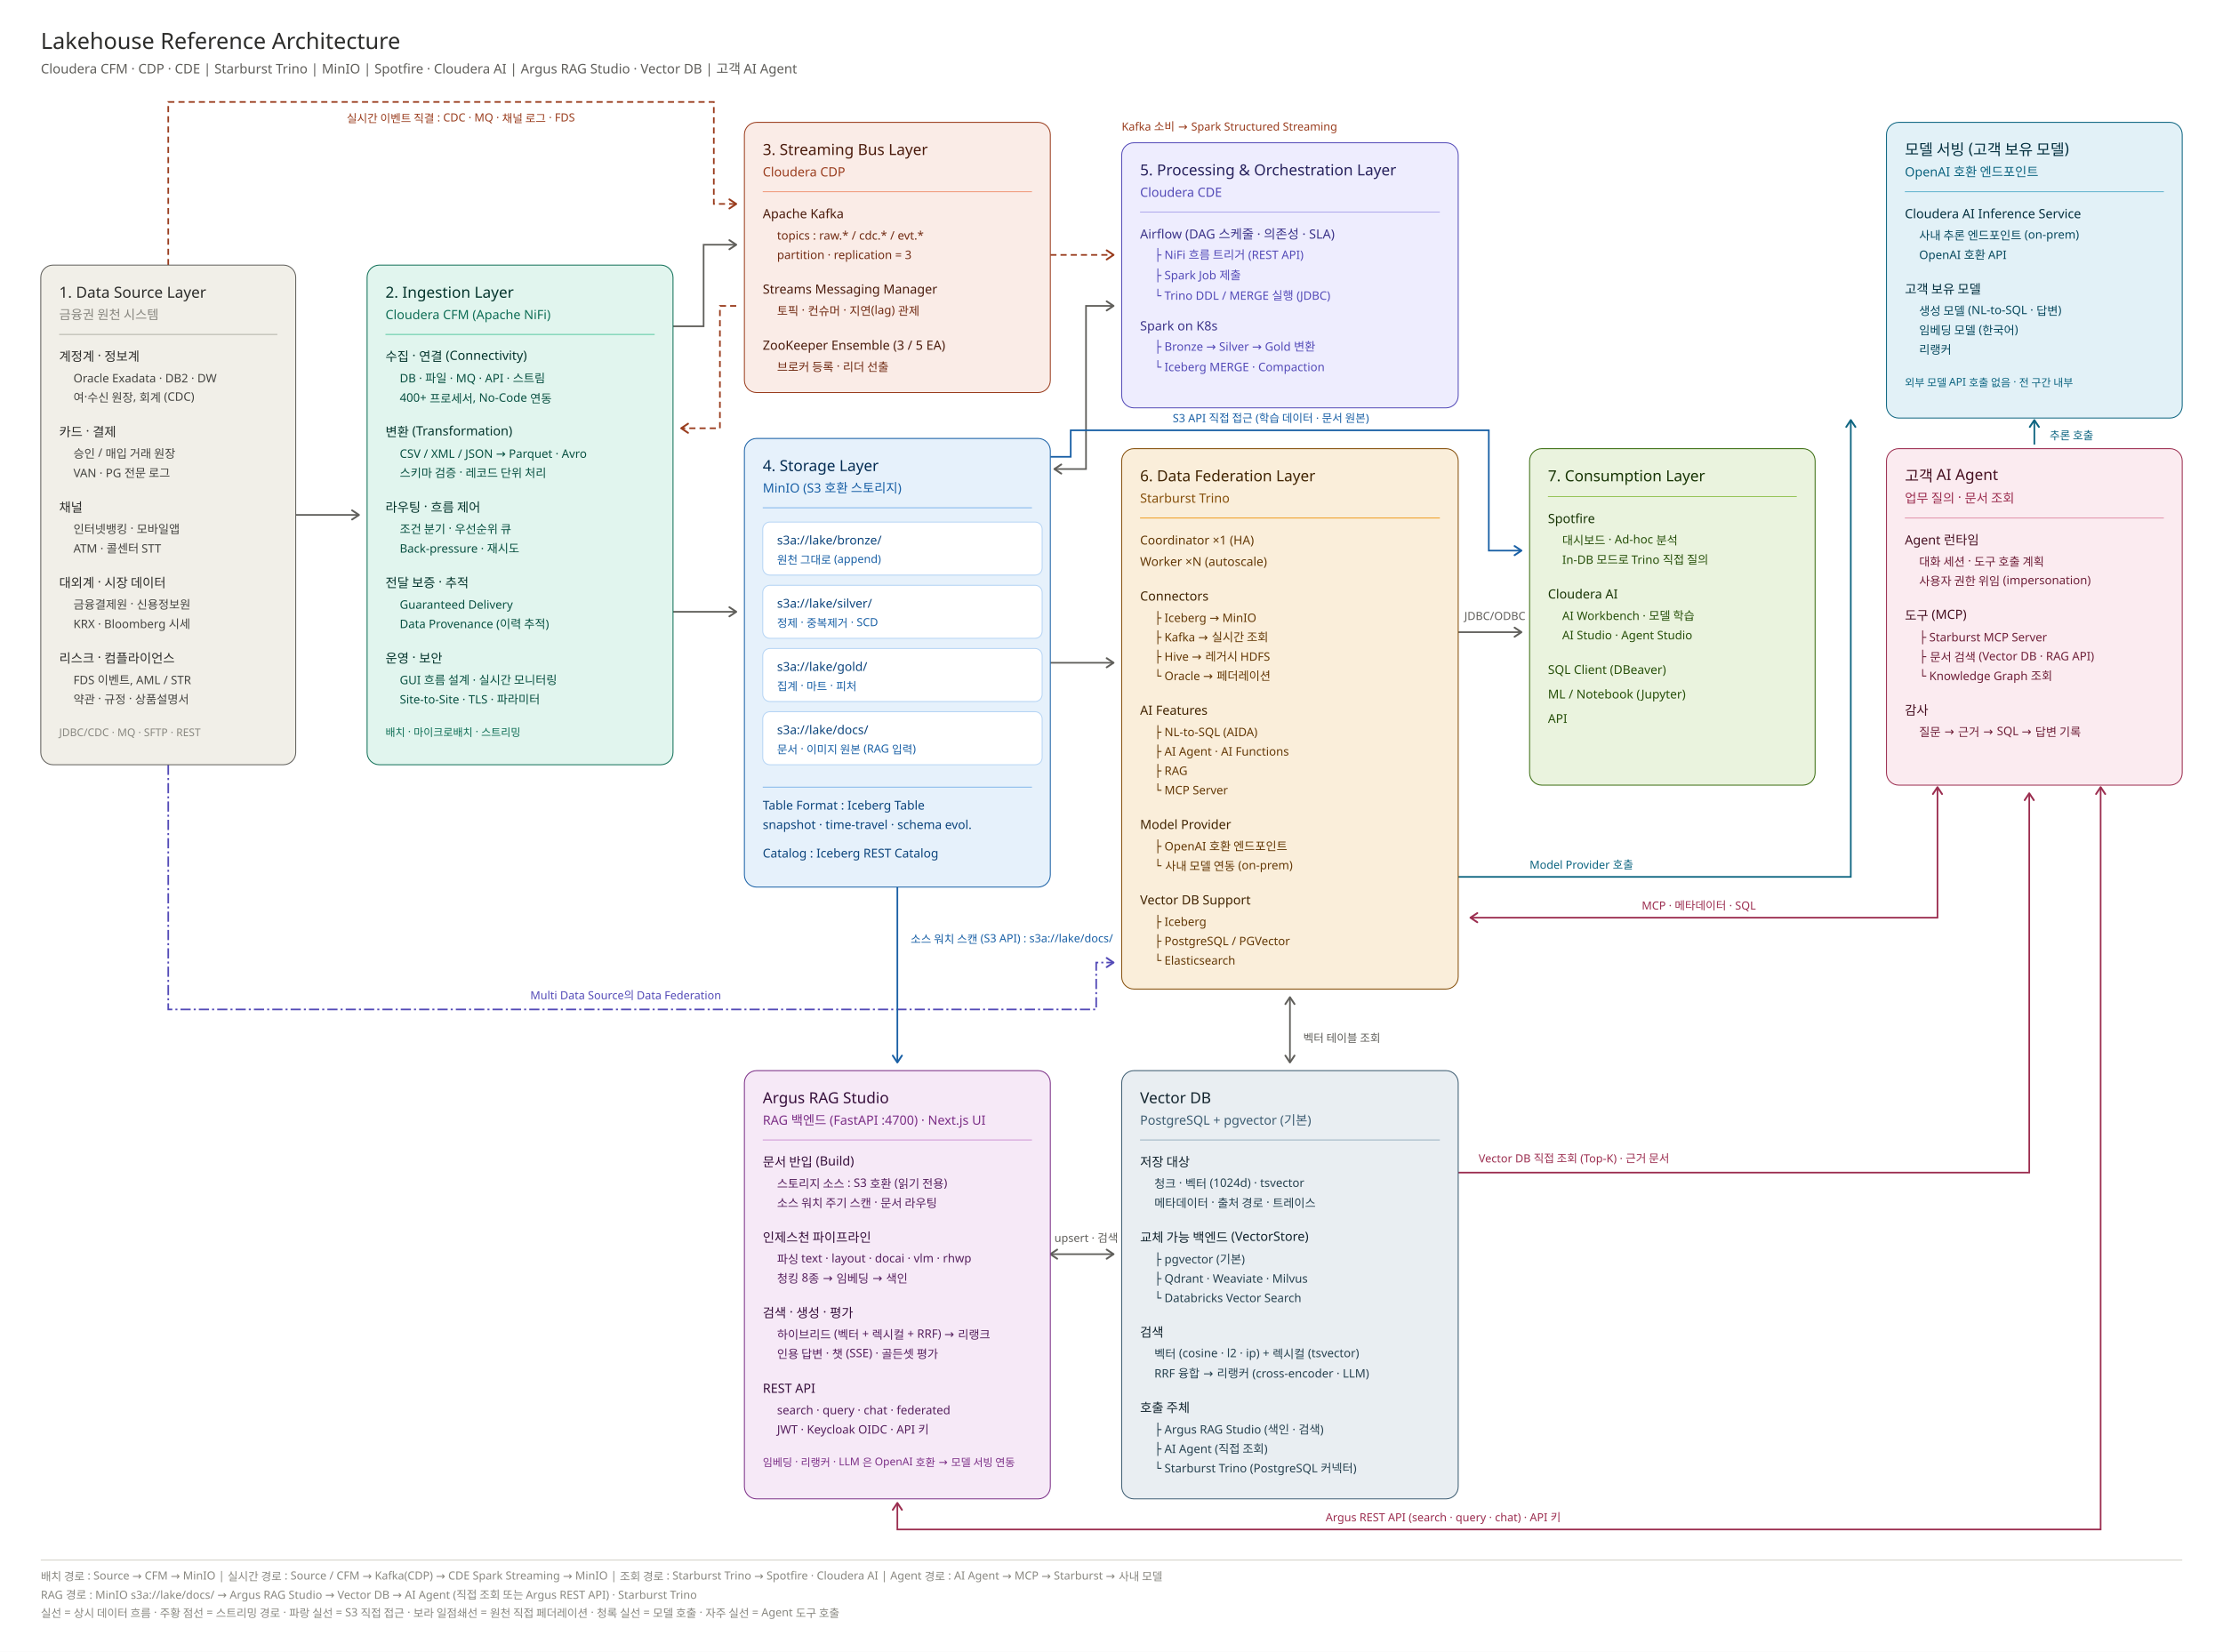
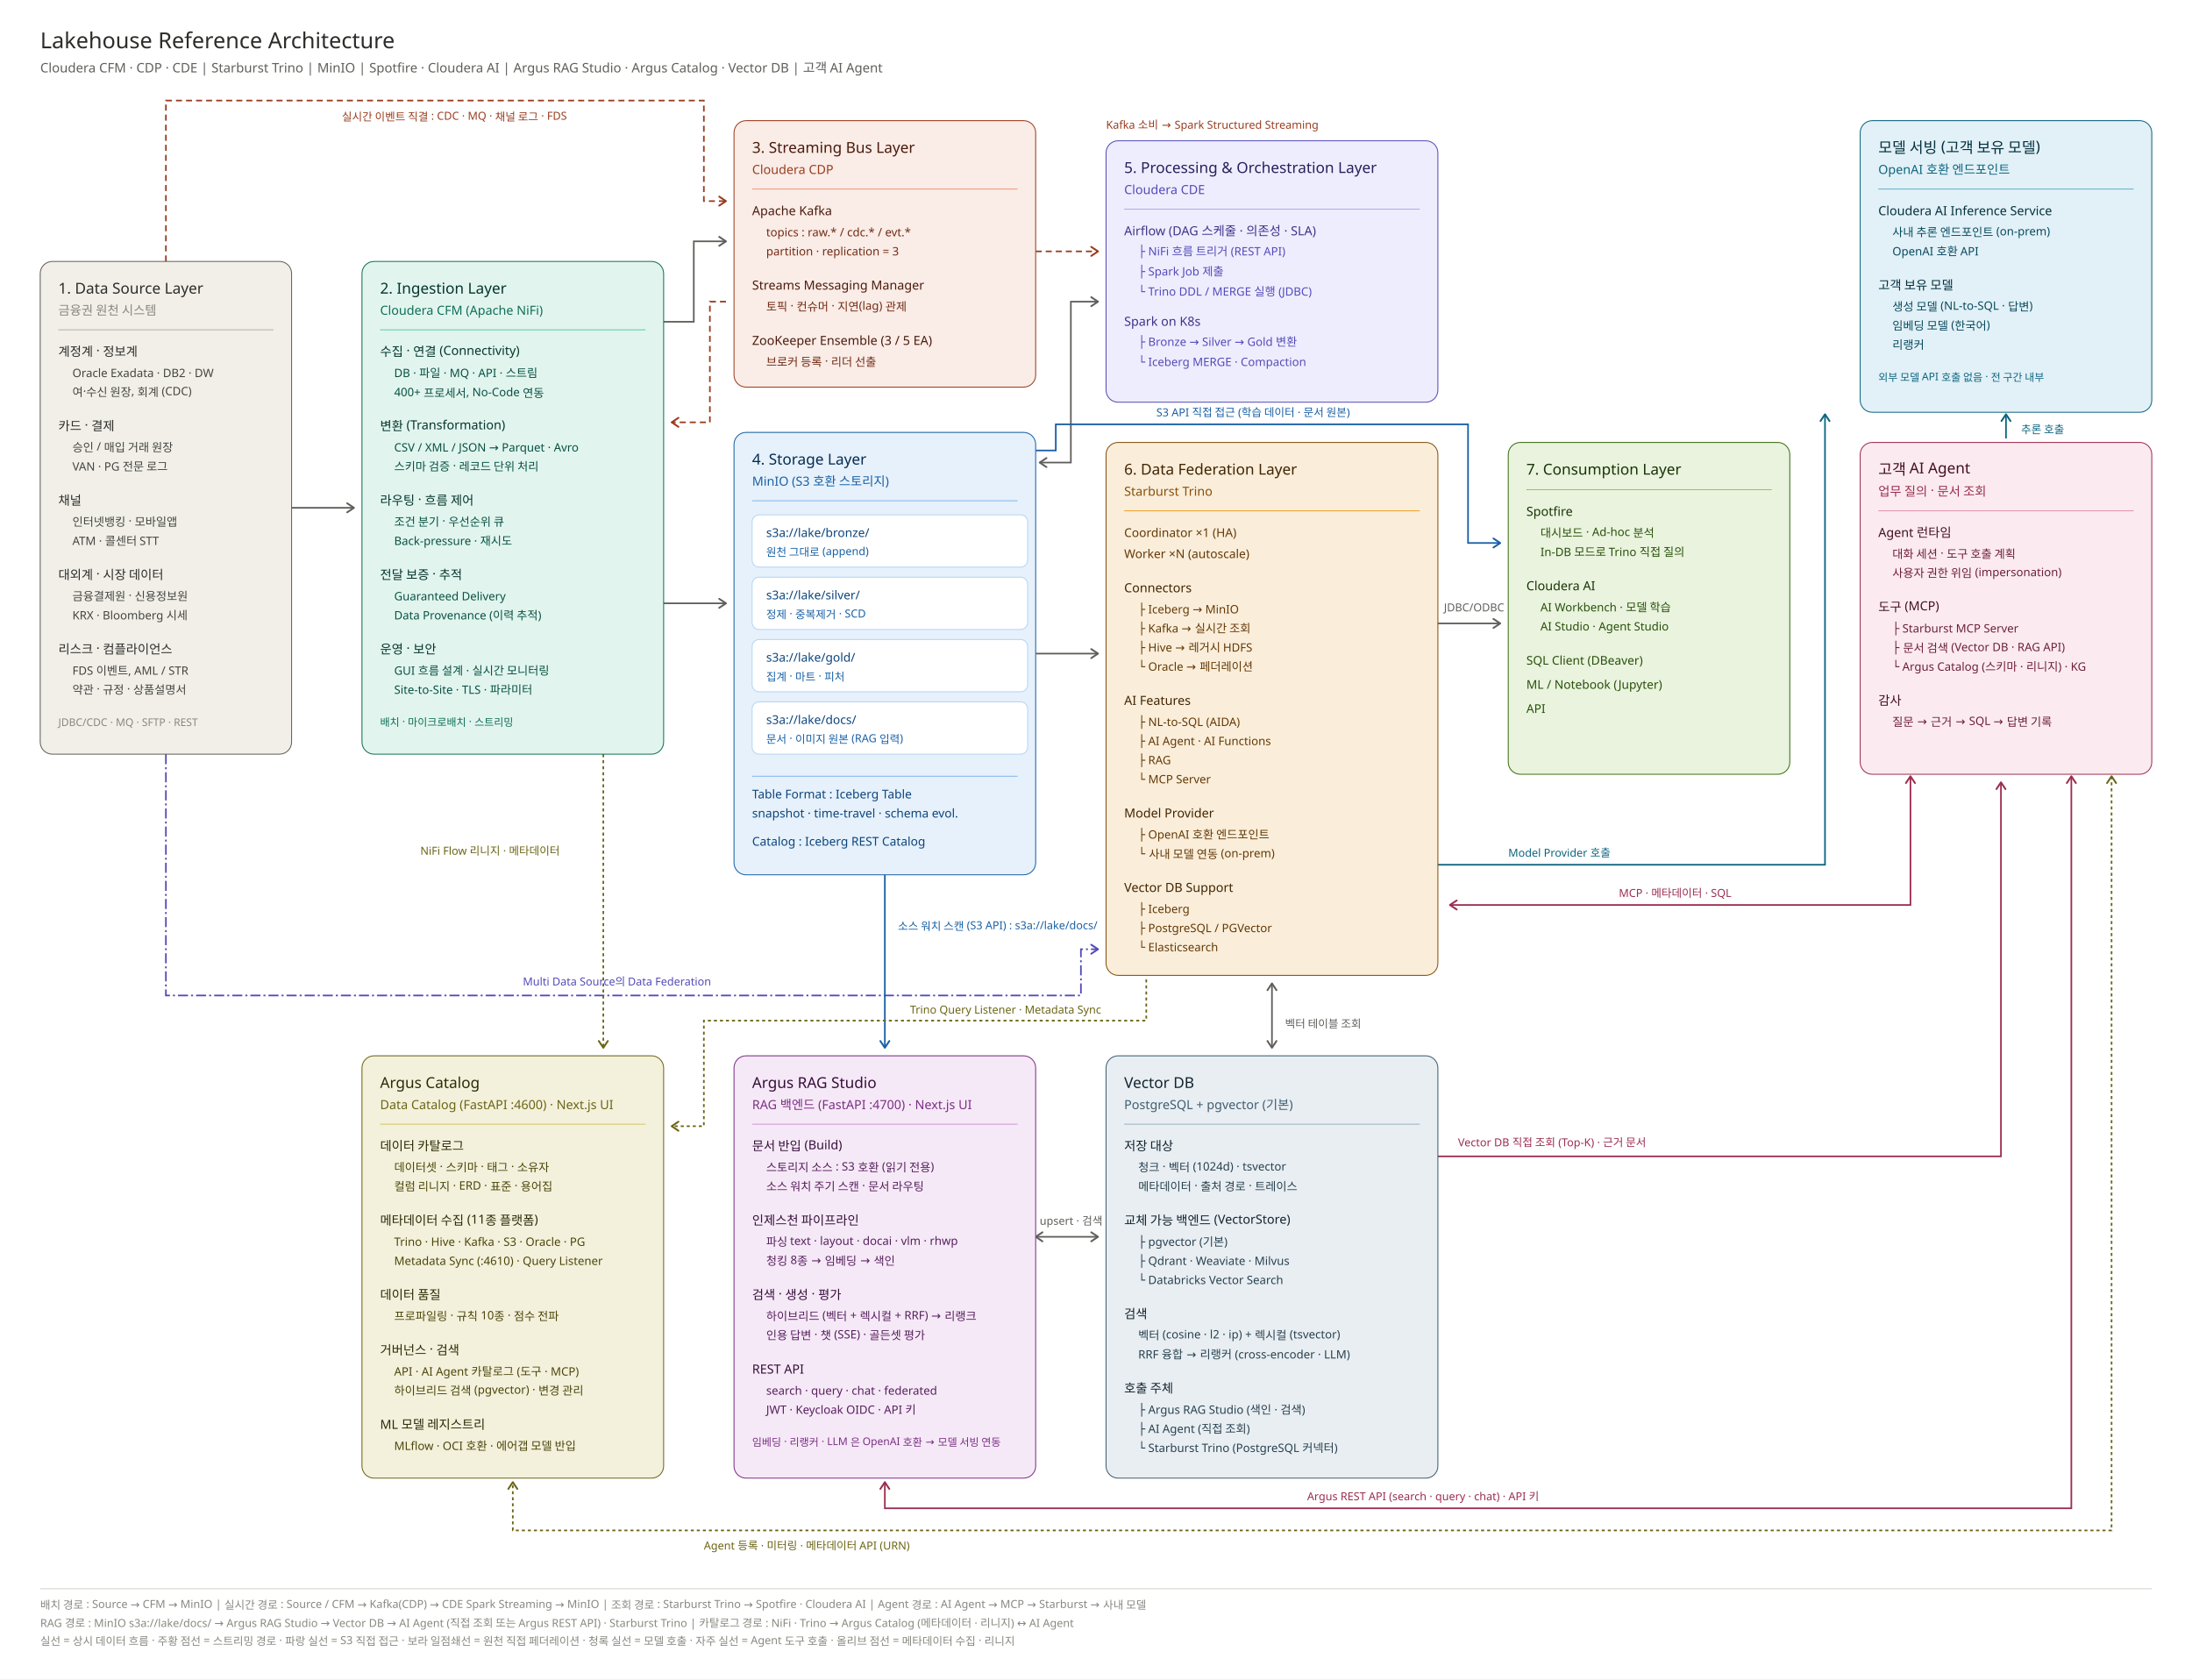
- <svg xmlns="http://www.w3.org/2000/svg" width="2180" height="1620" viewBox="0 0 2180 1620" role="img" font-family="'Pretendard','Malgun Gothic','Apple SD Gothic Neo','Noto Sans KR','Segoe UI',sans-serif">
+ <svg xmlns="http://www.w3.org/2000/svg" width="2180" height="1670" viewBox="0 0 2180 1670" role="img" font-family="'Pretendard','Malgun Gothic','Apple SD Gothic Neo','Noto Sans KR','Segoe UI',sans-serif">
  <defs>
    <marker id="arrow" viewBox="0 0 10 10" refX="8" refY="5" markerWidth="7" markerHeight="7" orient="auto-start-reverse">
      <path d="M2 1L8 5L2 9" fill="none" stroke="context-stroke" stroke-width="1.6" stroke-linecap="round" stroke-linejoin="round" />
    </marker>
  </defs>
-   <rect x="0" y="0" width="2180" height="1620" fill="#FFFFFF" />
+   <rect x="0" y="0" width="2180" height="1670" fill="#FFFFFF" />
  <text x="40" y="48" font-size="22" font-weight="500" fill="#2C2C2A">Lakehouse Reference Architecture</text>
-   <text x="40" y="72" font-size="13" fill="#5F5E5A">Cloudera CFM · CDP · CDE  |  Starburst Trino  |  MinIO  |  Spotfire · Cloudera AI  |  Argus RAG Studio · Vector DB  |  고객 AI Agent</text>
+   <text x="40" y="72" font-size="13" fill="#5F5E5A">Cloudera CFM · CDP · CDE  |  Starburst Trino  |  MinIO  |  Spotfire · Cloudera AI  |  Argus RAG Studio · Argus Catalog · Vector DB  |  고객 AI Agent</text>
  <path d="M165 260 V100 H700 V200 H722" fill="none" stroke="#993C1D" stroke-width="1.6" stroke-dasharray="6 4" marker-end="url(#arrow)" />
  <text x="340" y="120" font-size="11" fill="#993C1D">실시간 이벤트 직결 : CDC · MQ · 채널 로그 · FDS</text>
  <path d="M290 505 H352" fill="none" stroke="#5F5E5A" stroke-width="1.6" marker-end="url(#arrow)" />
  <path d="M660 320 H690 V240 H722" fill="none" stroke="#5F5E5A" stroke-width="1.6" marker-end="url(#arrow)" />
  <path d="M722 300 H706 V420 H668" fill="none" stroke="#993C1D" stroke-width="1.6" stroke-dasharray="6 4" marker-end="url(#arrow)" />
  <path d="M660 600 H722" fill="none" stroke="#5F5E5A" stroke-width="1.6" marker-end="url(#arrow)" />
  <path d="M1030 250 H1092" fill="none" stroke="#993C1D" stroke-width="1.6" stroke-dasharray="6 4" marker-end="url(#arrow)" />
  <text x="1100" y="128" font-size="11" fill="#993C1D">Kafka 소비 → Spark Structured Streaming</text>
  <path d="M1034 460 H1065 V300 H1092" fill="none" stroke="#5F5E5A" stroke-width="1.6" marker-start="url(#arrow)" marker-end="url(#arrow)" />
  <path d="M1030 650 H1092" fill="none" stroke="#5F5E5A" stroke-width="1.6" marker-end="url(#arrow)" />
  <path d="M1030 448 H1050 V422 H1460 V540 H1492" fill="none" stroke="#185FA5" stroke-width="1.6" marker-end="url(#arrow)" />
  <text x="1150" y="414" font-size="11" fill="#185FA5">S3 API 직접 접근 (학습 데이터 · 문서 원본)</text>
  <path d="M1430 620 H1492" fill="none" stroke="#5F5E5A" stroke-width="1.6" marker-end="url(#arrow)" />
  <text x="1436" y="608" font-size="11" fill="#5F5E5A">JDBC/ODBC</text>
  <path d="M165 750 V990 H1075 V944 H1092" fill="none" stroke="#534AB7" stroke-width="1.6" stroke-dasharray="10 3 2 3" marker-end="url(#arrow)" />
  <text x="520" y="980" font-size="11" fill="#534AB7">Multi Data Source의 Data Federation</text>
  <path d="M1430 860 H1815 V412" fill="none" stroke="#0C6480" stroke-width="1.6" marker-end="url(#arrow)" />
  <text x="1500" y="852" font-size="11" fill="#0C6480">Model Provider 호출</text>
  <path d="M1900 772 V900 H1442" fill="none" stroke="#9B2D4F" stroke-width="1.6" marker-start="url(#arrow)" marker-end="url(#arrow)" />
  <text x="1610" y="892" font-size="11" fill="#9B2D4F">MCP · 메타데이터 · SQL</text>
  <path d="M1995 436 V412" fill="none" stroke="#0C6480" stroke-width="1.6" marker-end="url(#arrow)" />
  <text x="2010" y="431" font-size="11" fill="#0C6480">추론 호출</text>
  <path d="M880 870 V1042" fill="none" stroke="#185FA5" stroke-width="1.6" marker-end="url(#arrow)" />
  <text x="893" y="925" font-size="11" fill="#185FA5">소스 워치 스캔 (S3 API) : s3a://lake/docs/</text>
  <path d="M1030 1230 H1092" fill="none" stroke="#5F5E5A" stroke-width="1.6" marker-start="url(#arrow)" marker-end="url(#arrow)" />
  <text x="1034" y="1218" font-size="11" fill="#5F5E5A">upsert · 검색</text>
  <path d="M1430 1150 H1990 V778" fill="none" stroke="#9B2D4F" stroke-width="1.6" marker-end="url(#arrow)" />
  <text x="1450" y="1140" font-size="11" fill="#9B2D4F">Vector DB 직접 조회 (Top-K) · 근거 문서</text>
  <path d="M2060 772 V1500 H880 V1474" fill="none" stroke="#9B2D4F" stroke-width="1.6" marker-start="url(#arrow)" marker-end="url(#arrow)" />
  <text x="1300" y="1492" font-size="11" fill="#9B2D4F">Argus REST API (search · query · chat) · API 키</text>
  <path d="M1265 1042 V978" fill="none" stroke="#5F5E5A" stroke-width="1.6" marker-start="url(#arrow)" marker-end="url(#arrow)" />
  <text x="1278" y="1022" font-size="11" fill="#5F5E5A">벡터 테이블 조회</text>
+   <path d="M600 750 V1042" fill="none" stroke="#6B6414" stroke-width="1.6" stroke-dasharray="3 3" marker-end="url(#arrow)" />
+   <text x="418" y="850" font-size="11" fill="#6B6414">NiFi Flow 리니지 · 메타데이터</text>
+   <path d="M1140 974 V1015 H700 V1120 H668" fill="none" stroke="#6B6414" stroke-width="1.6" stroke-dasharray="3 3" marker-end="url(#arrow)" />
+   <text x="905" y="1008" font-size="11" fill="#6B6414">Trino Query Listener · Metadata Sync</text>
+   <path d="M2100 772 V1522 H510 V1474" fill="none" stroke="#6B6414" stroke-width="1.6" stroke-dasharray="3 3" marker-start="url(#arrow)" marker-end="url(#arrow)" />
+   <text x="700" y="1541" font-size="11" fill="#6B6414">Agent 등록 · 미터링 · 메타데이터 API (URN)</text>
  <rect x="40" y="260" width="250" height="490" rx="12" fill="#F1EFE8" stroke="#5F5E5A" stroke-width="0.9" />
  <text x="58" y="292" font-size="15" font-weight="500" fill="#2C2C2A">1. Data Source Layer</text>
  <text x="58" y="313" font-size="12.5" fill="#888780">금융권 원천 시스템</text>
  <line x1="58" y1="328" x2="272" y2="328" stroke="#B4B2A9" stroke-width="0.9" />
  <text x="58" y="354" font-size="12.5" font-weight="500" fill="#2C2C2A">계정계 · 정보계</text>
  <text x="72" y="375" font-size="11.5" fill="#444441">Oracle Exadata · DB2 · DW</text>
  <text x="72" y="394" font-size="11.5" fill="#444441">여·수신 원장, 회계 (CDC)</text>
  <text x="58" y="428" font-size="12.5" font-weight="500" fill="#2C2C2A">카드 · 결제</text>
  <text x="72" y="449" font-size="11.5" fill="#444441">승인 / 매입 거래 원장</text>
  <text x="72" y="468" font-size="11.5" fill="#444441">VAN · PG 전문 로그</text>
  <text x="58" y="502" font-size="12.5" font-weight="500" fill="#2C2C2A">채널</text>
  <text x="72" y="523" font-size="11.5" fill="#444441">인터넷뱅킹 · 모바일앱</text>
  <text x="72" y="542" font-size="11.5" fill="#444441">ATM · 콜센터 STT</text>
  <text x="58" y="576" font-size="12.5" font-weight="500" fill="#2C2C2A">대외계 · 시장 데이터</text>
  <text x="72" y="597" font-size="11.5" fill="#444441">금융결제원 · 신용정보원</text>
  <text x="72" y="616" font-size="11.5" fill="#444441">KRX · Bloomberg 시세</text>
  <text x="58" y="650" font-size="12.5" font-weight="500" fill="#2C2C2A">리스크 · 컴플라이언스</text>
  <text x="72" y="671" font-size="11.5" fill="#444441">FDS 이벤트, AML / STR</text>
  <text x="72" y="690" font-size="11.5" fill="#444441">약관 · 규정 · 상품설명서</text>
  <text x="58" y="722" font-size="10.5" fill="#888780">JDBC/CDC · MQ · SFTP · REST</text>
  <rect x="360" y="260" width="300" height="490" rx="12" fill="#E1F5EE" stroke="#0F6E56" stroke-width="0.9" />
  <text x="378" y="292" font-size="15" font-weight="500" fill="#04342C">2. Ingestion Layer</text>
  <text x="378" y="313" font-size="12.5" fill="#0F6E56">Cloudera CFM (Apache NiFi)</text>
  <line x1="378" y1="328" x2="642" y2="328" stroke="#5DCAA5" stroke-width="0.9" />
  <text x="378" y="354" font-size="12.5" font-weight="500" fill="#04342C">수집 · 연결 (Connectivity)</text>
  <text x="392" y="375" font-size="11.5" fill="#085041">DB · 파일 · MQ · API · 스트림</text>
  <text x="392" y="394" font-size="11.5" fill="#085041">400+ 프로세서, No-Code 연동</text>
  <text x="378" y="428" font-size="12.5" font-weight="500" fill="#04342C">변환 (Transformation)</text>
  <text x="392" y="449" font-size="11.5" fill="#085041">CSV / XML / JSON → Parquet · Avro</text>
  <text x="392" y="468" font-size="11.5" fill="#085041">스키마 검증 · 레코드 단위 처리</text>
  <text x="378" y="502" font-size="12.5" font-weight="500" fill="#04342C">라우팅 · 흐름 제어</text>
  <text x="392" y="523" font-size="11.5" fill="#085041">조건 분기 · 우선순위 큐</text>
  <text x="392" y="542" font-size="11.5" fill="#085041">Back-pressure · 재시도</text>
  <text x="378" y="576" font-size="12.5" font-weight="500" fill="#04342C">전달 보증 · 추적</text>
  <text x="392" y="597" font-size="11.5" fill="#085041">Guaranteed Delivery</text>
  <text x="392" y="616" font-size="11.5" fill="#085041">Data Provenance (이력 추적)</text>
  <text x="378" y="650" font-size="12.5" font-weight="500" fill="#04342C">운영 · 보안</text>
  <text x="392" y="671" font-size="11.5" fill="#085041">GUI 흐름 설계 · 실시간 모니터링</text>
  <text x="392" y="690" font-size="11.5" fill="#085041">Site-to-Site · TLS · 파라미터</text>
  <text x="378" y="722" font-size="10.5" fill="#0F6E56">배치 · 마이크로배치 · 스트리밍</text>
  <rect x="730" y="120" width="300" height="265" rx="12" fill="#FAECE7" stroke="#993C1D" stroke-width="0.9" />
  <text x="748" y="152" font-size="15" font-weight="500" fill="#4A1B0C">3. Streaming Bus Layer</text>
  <text x="748" y="173" font-size="12.5" fill="#993C1D">Cloudera CDP</text>
  <line x1="748" y1="188" x2="1012" y2="188" stroke="#F0997B" stroke-width="0.9" />
  <text x="748" y="214" font-size="12.5" font-weight="500" fill="#4A1B0C">Apache Kafka</text>
  <text x="762" y="235" font-size="11.5" fill="#712B13">topics : raw.* / cdc.* / evt.*</text>
  <text x="762" y="254" font-size="11.5" fill="#712B13">partition · replication = 3</text>
  <text x="748" y="288" font-size="12.5" font-weight="500" fill="#4A1B0C">Streams Messaging Manager</text>
  <text x="762" y="309" font-size="11.5" fill="#712B13">토픽 · 컨슈머 · 지연(lag) 관제</text>
  <text x="748" y="343" font-size="12.5" font-weight="500" fill="#4A1B0C">ZooKeeper Ensemble (3 / 5 EA)</text>
  <text x="762" y="364" font-size="11.5" fill="#712B13">브로커 등록 · 리더 선출</text>
  <rect x="730" y="430" width="300" height="440" rx="12" fill="#E6F1FB" stroke="#185FA5" stroke-width="0.9" />
  <text x="748" y="462" font-size="15" font-weight="500" fill="#042C53">4. Storage Layer</text>
  <text x="748" y="483" font-size="12.5" fill="#185FA5">MinIO (S3 호환 스토리지)</text>
  <line x1="748" y1="498" x2="1012" y2="498" stroke="#85B7EB" stroke-width="0.9" />
  <rect x="748" y="512" width="274" height="52" rx="7" fill="#FFFFFF" stroke="#B5D4F4" stroke-width="0.9" />
  <text x="762" y="534" font-size="12" fill="#0C447C">s3a://lake/bronze/</text>
  <text x="762" y="553" font-size="11" fill="#185FA5">원천 그대로 (append)</text>
  <rect x="748" y="574" width="274" height="52" rx="7" fill="#FFFFFF" stroke="#B5D4F4" stroke-width="0.9" />
  <text x="762" y="596" font-size="12" fill="#0C447C">s3a://lake/silver/</text>
  <text x="762" y="615" font-size="11" fill="#185FA5">정제 · 중복제거 · SCD</text>
  <rect x="748" y="636" width="274" height="52" rx="7" fill="#FFFFFF" stroke="#B5D4F4" stroke-width="0.9" />
  <text x="762" y="658" font-size="12" fill="#0C447C">s3a://lake/gold/</text>
  <text x="762" y="677" font-size="11" fill="#185FA5">집계 · 마트 · 피처</text>
  <rect x="748" y="698" width="274" height="52" rx="7" fill="#FFFFFF" stroke="#B5D4F4" stroke-width="0.9" />
  <text x="762" y="720" font-size="12" fill="#0C447C">s3a://lake/docs/</text>
  <text x="762" y="739" font-size="11" fill="#185FA5">문서 · 이미지 원본 (RAG 입력)</text>
  <line x1="748" y1="772" x2="1012" y2="772" stroke="#85B7EB" stroke-width="0.9" />
  <text x="748" y="794" font-size="12" fill="#0C447C">Table Format : Iceberg Table</text>
  <text x="748" y="813" font-size="12" fill="#0C447C">snapshot · time-travel · schema evol.</text>
  <text x="748" y="841" font-size="12" fill="#0C447C">Catalog : Iceberg REST Catalog</text>
  <rect x="1100" y="140" width="330" height="260" rx="12" fill="#EEEDFE" stroke="#534AB7" stroke-width="0.9" />
  <text x="1118" y="172" font-size="15" font-weight="500" fill="#26215C">5. Processing &amp; Orchestration Layer</text>
  <text x="1118" y="193" font-size="12.5" fill="#534AB7">Cloudera CDE</text>
  <line x1="1118" y1="208" x2="1412" y2="208" stroke="#AFA9EC" stroke-width="0.9" />
  <text x="1118" y="234" font-size="12.5" font-weight="500" fill="#3C3489">Airflow (DAG 스케줄 · 의존성 · SLA)</text>
  <text x="1132" y="254" font-size="11.5" fill="#534AB7">├ NiFi 흐름 트리거 (REST API)</text>
  <text x="1132" y="274" font-size="11.5" fill="#534AB7">├ Spark Job 제출</text>
  <text x="1132" y="294" font-size="11.5" fill="#534AB7">└ Trino DDL / MERGE 실행 (JDBC)</text>
  <text x="1118" y="324" font-size="12.5" font-weight="500" fill="#3C3489">Spark on K8s</text>
  <text x="1132" y="344" font-size="11.5" fill="#534AB7">├ Bronze → Silver → Gold 변환</text>
  <text x="1132" y="364" font-size="11.5" fill="#534AB7">└ Iceberg MERGE · Compaction</text>
  <rect x="1100" y="440" width="330" height="530" rx="12" fill="#FAEEDA" stroke="#854F0B" stroke-width="0.9" />
  <text x="1118" y="472" font-size="15" font-weight="500" fill="#412402">6. Data Federation Layer</text>
  <text x="1118" y="493" font-size="12.5" fill="#854F0B">Starburst Trino</text>
  <line x1="1118" y1="508" x2="1412" y2="508" stroke="#EF9F27" stroke-width="0.9" />
  <text x="1118" y="534" font-size="12" fill="#633806">Coordinator ×1 (HA)</text>
  <text x="1118" y="555" font-size="12" fill="#633806">Worker ×N (autoscale)</text>
  <text x="1118" y="589" font-size="12.5" font-weight="500" fill="#412402">Connectors</text>
  <text x="1132" y="610" font-size="11.5" fill="#633806">├ Iceberg → MinIO</text>
  <text x="1132" y="629" font-size="11.5" fill="#633806">├ Kafka → 실시간 조회</text>
  <text x="1132" y="648" font-size="11.5" fill="#633806">├ Hive → 레거시 HDFS</text>
  <text x="1132" y="667" font-size="11.5" fill="#633806">└ Oracle → 페더레이션</text>
  <text x="1118" y="701" font-size="12.5" font-weight="500" fill="#412402">AI Features</text>
  <text x="1132" y="722" font-size="11.5" fill="#633806">├ NL-to-SQL (AIDA)</text>
  <text x="1132" y="741" font-size="11.5" fill="#633806">├ AI Agent · AI Functions</text>
  <text x="1132" y="760" font-size="11.5" fill="#633806">├ RAG</text>
  <text x="1132" y="779" font-size="11.5" fill="#633806">└ MCP Server</text>
  <text x="1118" y="813" font-size="12.5" font-weight="500" fill="#412402">Model Provider</text>
  <text x="1132" y="834" font-size="11.5" fill="#633806">├ OpenAI 호환 엔드포인트</text>
  <text x="1132" y="853" font-size="11.5" fill="#633806">└ 사내 모델 연동 (on-prem)</text>
  <text x="1118" y="887" font-size="12.5" font-weight="500" fill="#412402">Vector DB Support</text>
  <text x="1132" y="908" font-size="11.5" fill="#633806">├ Iceberg</text>
  <text x="1132" y="927" font-size="11.5" fill="#633806">├ PostgreSQL / PGVector</text>
  <text x="1132" y="946" font-size="11.5" fill="#633806">└ Elasticsearch</text>
  <rect x="1500" y="440" width="280" height="330" rx="12" fill="#EAF3DE" stroke="#3B6D11" stroke-width="0.9" />
  <text x="1518" y="472" font-size="15" font-weight="500" fill="#173404">7. Consumption Layer</text>
  <line x1="1518" y1="487" x2="1762" y2="487" stroke="#97C459" stroke-width="0.9" />
  <text x="1518" y="513" font-size="12.5" font-weight="500" fill="#173404">Spotfire</text>
  <text x="1532" y="534" font-size="11.5" fill="#27500A">대시보드 · Ad-hoc 분석</text>
  <text x="1532" y="553" font-size="11.5" fill="#27500A">In-DB 모드로 Trino 직접 질의</text>
  <text x="1518" y="587" font-size="12.5" font-weight="500" fill="#173404">Cloudera AI</text>
  <text x="1532" y="608" font-size="11.5" fill="#27500A">AI Workbench · 모델 학습</text>
  <text x="1532" y="627" font-size="11.5" fill="#27500A">AI Studio · Agent Studio</text>
  <text x="1518" y="661" font-size="12" fill="#27500A">SQL Client (DBeaver)</text>
  <text x="1518" y="685" font-size="12" fill="#27500A">ML / Notebook (Jupyter)</text>
  <text x="1518" y="709" font-size="12" fill="#27500A">API</text>
  <rect x="1850" y="120" width="290" height="290" rx="12" fill="#E2F1F7" stroke="#0C6480" stroke-width="0.9" />
  <text x="1868" y="152" font-size="15" font-weight="500" fill="#04303F">모델 서빙 (고객 보유 모델)</text>
  <text x="1868" y="173" font-size="12.5" fill="#0C6480">OpenAI 호환 엔드포인트</text>
  <line x1="1868" y1="188" x2="2122" y2="188" stroke="#63B4CE" stroke-width="0.9" />
  <text x="1868" y="214" font-size="12.5" font-weight="500" fill="#04303F">Cloudera AI Inference Service</text>
  <text x="1882" y="235" font-size="11.5" fill="#08495E">사내 추론 엔드포인트 (on-prem)</text>
  <text x="1882" y="254" font-size="11.5" fill="#08495E">OpenAI 호환 API</text>
  <text x="1868" y="288" font-size="12.5" font-weight="500" fill="#04303F">고객 보유 모델</text>
  <text x="1882" y="309" font-size="11.5" fill="#08495E">생성 모델 (NL-to-SQL · 답변)</text>
  <text x="1882" y="328" font-size="11.5" fill="#08495E">임베딩 모델 (한국어)</text>
  <text x="1882" y="347" font-size="11.5" fill="#08495E">리랭커</text>
  <text x="1868" y="379" font-size="10.5" fill="#0C6480">외부 모델 API 호출 없음 · 전 구간 내부</text>
  <rect x="1850" y="440" width="290" height="330" rx="12" fill="#FBEBF0" stroke="#9B2D4F" stroke-width="0.9" />
  <text x="1868" y="472" font-size="15" font-weight="500" fill="#450F21">고객 AI Agent</text>
  <text x="1868" y="493" font-size="12.5" fill="#9B2D4F">업무 질의 · 문서 조회</text>
  <line x1="1868" y1="508" x2="2122" y2="508" stroke="#E294AC" stroke-width="0.9" />
  <text x="1868" y="534" font-size="12.5" font-weight="500" fill="#450F21">Agent 런타임</text>
  <text x="1882" y="555" font-size="11.5" fill="#6E1F38">대화 세션 · 도구 호출 계획</text>
  <text x="1882" y="574" font-size="11.5" fill="#6E1F38">사용자 권한 위임 (impersonation)</text>
  <text x="1868" y="608" font-size="12.5" font-weight="500" fill="#450F21">도구 (MCP)</text>
  <text x="1882" y="629" font-size="11.5" fill="#6E1F38">├ Starburst MCP Server</text>
  <text x="1882" y="648" font-size="11.5" fill="#6E1F38">├ 문서 검색 (Vector DB · RAG API)</text>
-   <text x="1882" y="667" font-size="11.5" fill="#6E1F38">└ Knowledge Graph 조회</text>
+   <text x="1882" y="667" font-size="11.5" fill="#6E1F38">└ Argus Catalog (스키마 · 리니지) · KG</text>
  <text x="1868" y="701" font-size="12.5" font-weight="500" fill="#450F21">감사</text>
  <text x="1882" y="722" font-size="11.5" fill="#6E1F38">질문 → 근거 → SQL → 답변 기록</text>
+   <rect x="360" y="1050" width="300" height="420" rx="12" fill="#F3F1DC" stroke="#6B6414" stroke-width="0.9" />
+   <text x="378" y="1082" font-size="15" font-weight="500" fill="#2C2A05">Argus Catalog</text>
+   <text x="378" y="1103" font-size="12.5" fill="#6B6414">Data Catalog (FastAPI :4600) · Next.js UI</text>
+   <line x1="378" y1="1118" x2="642" y2="1118" stroke="#CFC760" stroke-width="0.9" />
+   <text x="378" y="1144" font-size="12.5" font-weight="500" fill="#2C2A05">데이터 카탈로그</text>
+   <text x="392" y="1165" font-size="11.5" fill="#4A4509">데이터셋 · 스키마 · 태그 · 소유자</text>
+   <text x="392" y="1184" font-size="11.5" fill="#4A4509">컬럼 리니지 · ERD · 표준 · 용어집</text>
+   <text x="378" y="1218" font-size="12.5" font-weight="500" fill="#2C2A05">메타데이터 수집 (11종 플랫폼)</text>
+   <text x="392" y="1239" font-size="11.5" fill="#4A4509">Trino · Hive · Kafka · S3 · Oracle · PG</text>
+   <text x="392" y="1258" font-size="11.5" fill="#4A4509">Metadata Sync (:4610) · Query Listener</text>
+   <text x="378" y="1292" font-size="12.5" font-weight="500" fill="#2C2A05">데이터 품질</text>
+   <text x="392" y="1313" font-size="11.5" fill="#4A4509">프로파일링 · 규칙 10종 · 점수 전파</text>
+   <text x="378" y="1347" font-size="12.5" font-weight="500" fill="#2C2A05">거버넌스 · 검색</text>
+   <text x="392" y="1368" font-size="11.5" fill="#4A4509">API · AI Agent 카탈로그 (도구 · MCP)</text>
+   <text x="392" y="1387" font-size="11.5" fill="#4A4509">하이브리드 검색 (pgvector) · 변경 관리</text>
+   <text x="378" y="1421" font-size="12.5" font-weight="500" fill="#2C2A05">ML 모델 레지스트리</text>
+   <text x="392" y="1442" font-size="11.5" fill="#4A4509">MLflow · OCI 호환 · 에어갭 모델 반입</text>
  <rect x="730" y="1050" width="300" height="420" rx="12" fill="#F6E9F7" stroke="#7B2E86" stroke-width="0.9" />
  <text x="748" y="1082" font-size="15" font-weight="500" fill="#350E3A">Argus RAG Studio</text>
  <text x="748" y="1103" font-size="12.5" fill="#7B2E86">RAG 백엔드 (FastAPI :4700) · Next.js UI</text>
  <line x1="748" y1="1118" x2="1012" y2="1118" stroke="#CE97D6" stroke-width="0.9" />
  <text x="748" y="1144" font-size="12.5" font-weight="500" fill="#350E3A">문서 반입 (Build)</text>
  <text x="762" y="1165" font-size="11.5" fill="#551F5D">스토리지 소스 : S3 호환 (읽기 전용)</text>
  <text x="762" y="1184" font-size="11.5" fill="#551F5D">소스 워치 주기 스캔 · 문서 라우팅</text>
  <text x="748" y="1218" font-size="12.5" font-weight="500" fill="#350E3A">인제스천 파이프라인</text>
  <text x="762" y="1239" font-size="11.5" fill="#551F5D">파싱 text · layout · docai · vlm · rhwp</text>
  <text x="762" y="1258" font-size="11.5" fill="#551F5D">청킹 8종 → 임베딩 → 색인</text>
  <text x="748" y="1292" font-size="12.5" font-weight="500" fill="#350E3A">검색 · 생성 · 평가</text>
  <text x="762" y="1313" font-size="11.5" fill="#551F5D">하이브리드 (벡터 + 렉시컬 + RRF) → 리랭크</text>
  <text x="762" y="1332" font-size="11.5" fill="#551F5D">인용 답변 · 챗 (SSE) · 골든셋 평가</text>
  <text x="748" y="1366" font-size="12.5" font-weight="500" fill="#350E3A">REST API</text>
  <text x="762" y="1387" font-size="11.5" fill="#551F5D">search · query · chat · federated</text>
  <text x="762" y="1406" font-size="11.5" fill="#551F5D">JWT · Keycloak OIDC · API 키</text>
  <text x="748" y="1438" font-size="10.5" fill="#7B2E86">임베딩 · 리랭커 · LLM 은 OpenAI 호환 → 모델 서빙 연동</text>
  <rect x="1100" y="1050" width="330" height="420" rx="12" fill="#E9EEF2" stroke="#3E5D72" stroke-width="0.9" />
  <text x="1118" y="1082" font-size="15" font-weight="500" fill="#12242E">Vector DB</text>
  <text x="1118" y="1103" font-size="12.5" fill="#3E5D72">PostgreSQL + pgvector (기본)</text>
  <line x1="1118" y1="1118" x2="1412" y2="1118" stroke="#9BB3C2" stroke-width="0.9" />
  <text x="1118" y="1144" font-size="12.5" font-weight="500" fill="#12242E">저장 대상</text>
  <text x="1132" y="1165" font-size="11.5" fill="#26414F">청크 · 벡터 (1024d) · tsvector</text>
  <text x="1132" y="1184" font-size="11.5" fill="#26414F">메타데이터 · 출처 경로 · 트레이스</text>
  <text x="1118" y="1218" font-size="12.5" font-weight="500" fill="#12242E">교체 가능 백엔드 (VectorStore)</text>
  <text x="1132" y="1239" font-size="11.5" fill="#26414F">├ pgvector (기본)</text>
  <text x="1132" y="1258" font-size="11.5" fill="#26414F">├ Qdrant · Weaviate · Milvus</text>
  <text x="1132" y="1277" font-size="11.5" fill="#26414F">└ Databricks Vector Search</text>
  <text x="1118" y="1311" font-size="12.5" font-weight="500" fill="#12242E">검색</text>
  <text x="1132" y="1332" font-size="11.5" fill="#26414F">벡터 (cosine · l2 · ip) + 렉시컬 (tsvector)</text>
  <text x="1132" y="1351" font-size="11.5" fill="#26414F">RRF 융합 → 리랭커 (cross-encoder · LLM)</text>
  <text x="1118" y="1385" font-size="12.5" font-weight="500" fill="#12242E">호출 주체</text>
  <text x="1132" y="1406" font-size="11.5" fill="#26414F">├ Argus RAG Studio (색인 · 검색)</text>
  <text x="1132" y="1425" font-size="11.5" fill="#26414F">├ AI Agent (직접 조회)</text>
  <text x="1132" y="1444" font-size="11.5" fill="#26414F">└ Starburst Trino (PostgreSQL 커넥터)</text>
-   <line x1="40" y1="1530" x2="2140" y2="1530" stroke="#D3D1C7" stroke-width="0.9" />
-   <text x="40" y="1550" font-size="11" fill="#888780">배치 경로 : Source → CFM → MinIO   |   실시간 경로 : Source / CFM → Kafka(CDP) → CDE Spark Streaming → MinIO   |   조회 경로 : Starburst Trino → Spotfire · Cloudera AI   |   Agent 경로 : AI Agent → MCP → Starburst → 사내 모델</text>
-   <text x="40" y="1568" font-size="11" fill="#888780">RAG 경로 : MinIO s3a://lake/docs/ → Argus RAG Studio → Vector DB → AI Agent (직접 조회 또는 Argus REST API) · Starburst Trino</text>
-   <text x="40" y="1586" font-size="11" fill="#888780">실선 = 상시 데이터 흐름   ·   주황 점선 = 스트리밍 경로   ·   파랑 실선 = S3 직접 접근   ·   보라 일점쇄선 = 원천 직접 페더레이션   ·   청록 실선 = 모델 호출   ·   자주 실선 = Agent 도구 호출</text>
+   <line x1="40" y1="1580" x2="2140" y2="1580" stroke="#D3D1C7" stroke-width="0.9" />
+   <text x="40" y="1600" font-size="11" fill="#888780">배치 경로 : Source → CFM → MinIO   |   실시간 경로 : Source / CFM → Kafka(CDP) → CDE Spark Streaming → MinIO   |   조회 경로 : Starburst Trino → Spotfire · Cloudera AI   |   Agent 경로 : AI Agent → MCP → Starburst → 사내 모델</text>
+   <text x="40" y="1618" font-size="11" fill="#888780">RAG 경로 : MinIO s3a://lake/docs/ → Argus RAG Studio → Vector DB → AI Agent (직접 조회 또는 Argus REST API) · Starburst Trino   |   카탈로그 경로 : NiFi · Trino → Argus Catalog (메타데이터 · 리니지) ↔ AI Agent</text>
+   <text x="40" y="1636" font-size="11" fill="#888780">실선 = 상시 데이터 흐름   ·   주황 점선 = 스트리밍 경로   ·   파랑 실선 = S3 직접 접근   ·   보라 일점쇄선 = 원천 직접 페더레이션   ·   청록 실선 = 모델 호출   ·   자주 실선 = Agent 도구 호출   ·   올리브 점선 = 메타데이터 수집 · 리니지</text>
</svg>
